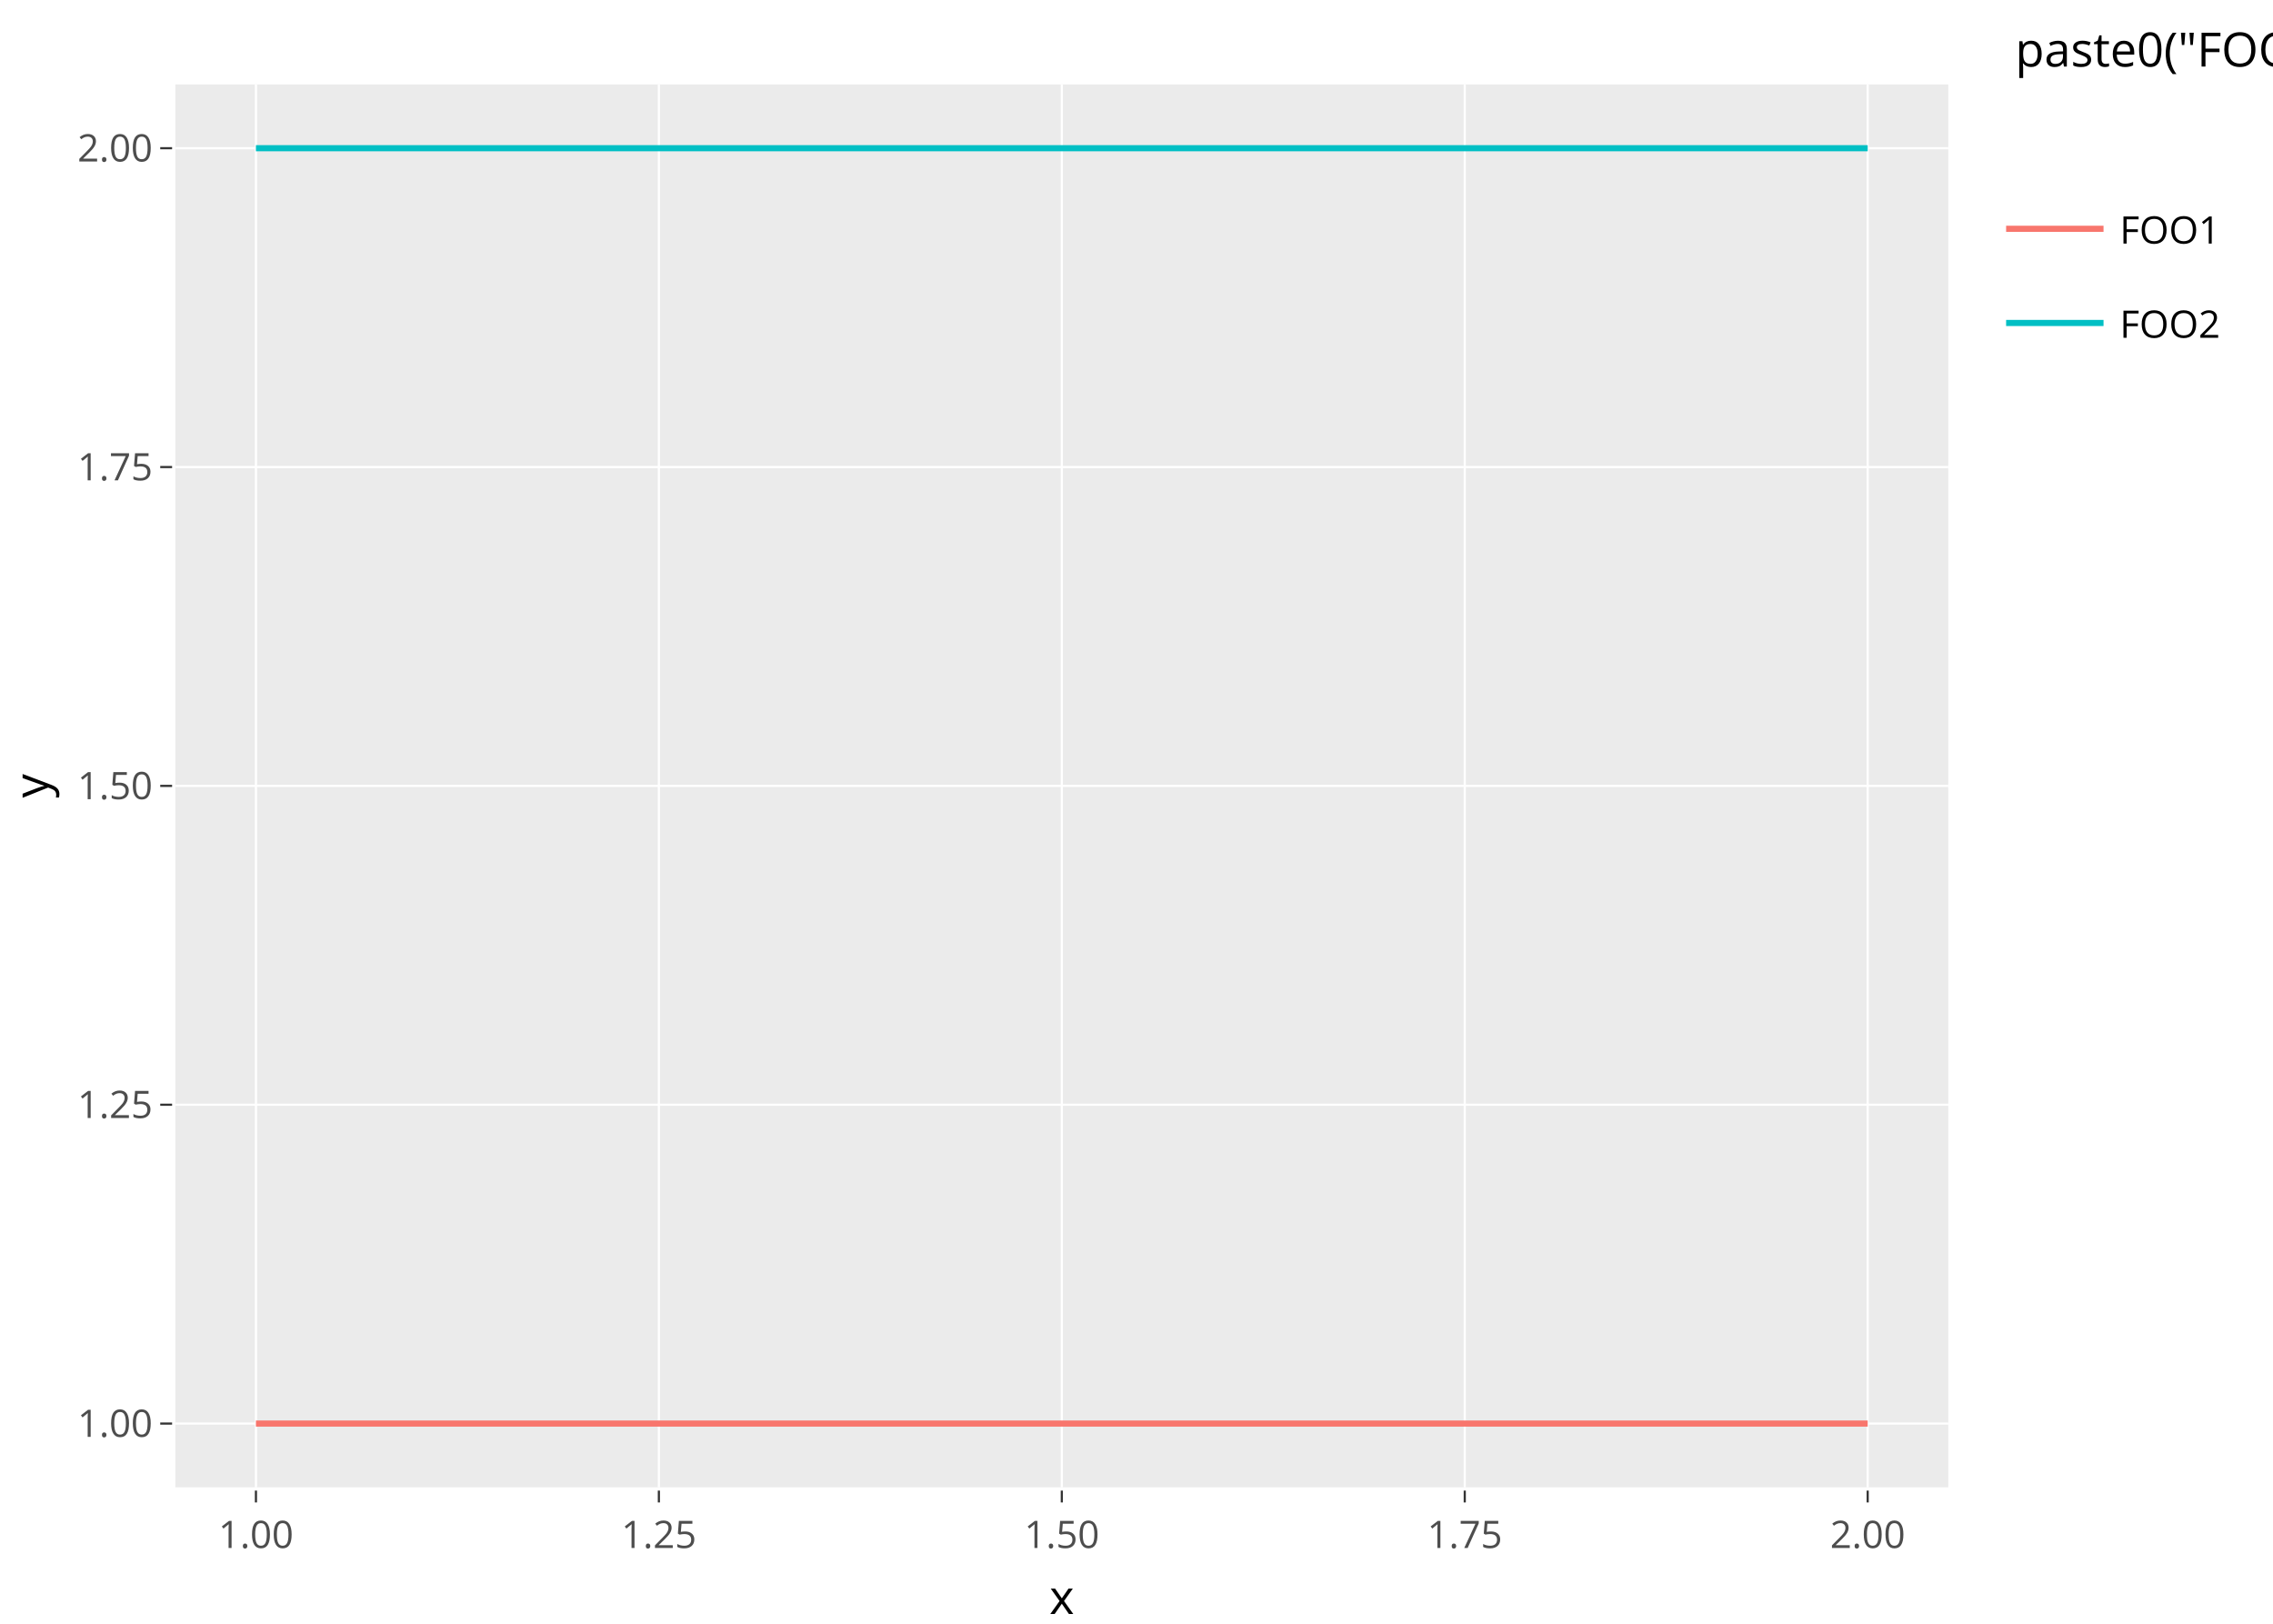
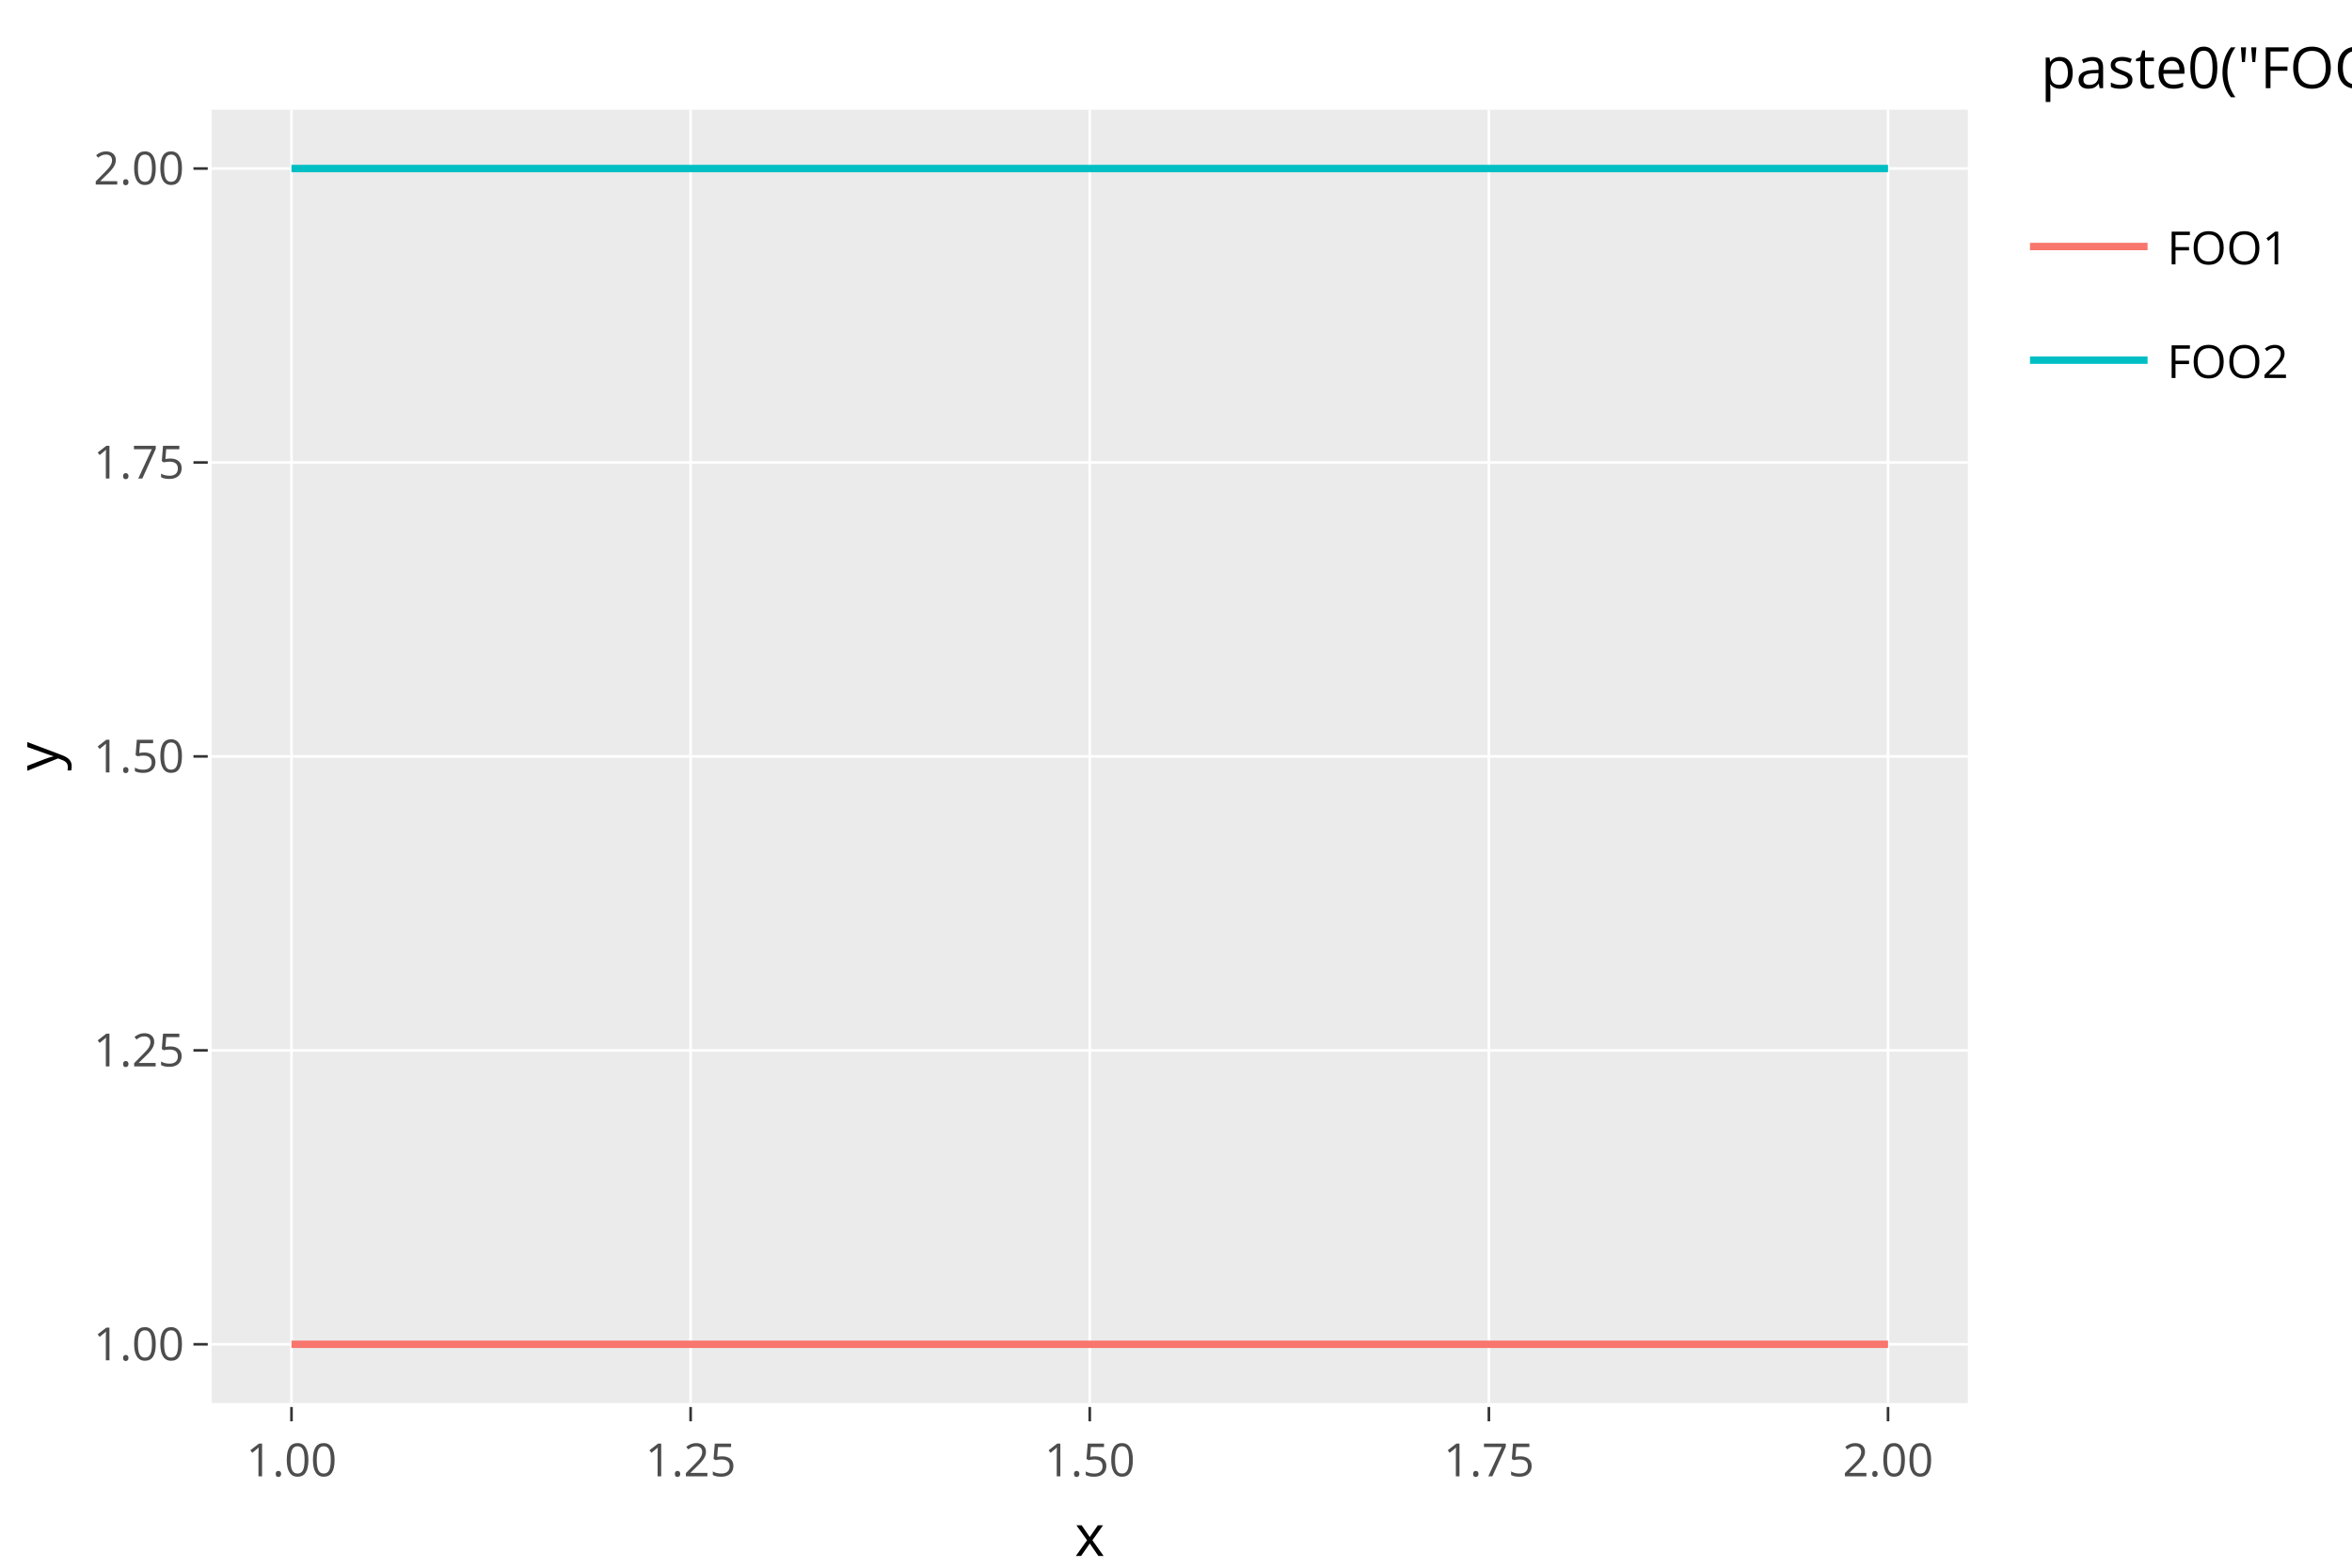
- <svg xmlns="http://www.w3.org/2000/svg" class="main-svg" width="700" height="500" viewBox="0 0 700 500">
-   <rect x="0" y="0" width="700" height="500" style="fill: rgb(255, 255, 255); fill-opacity: 1;" />
+ <svg xmlns="http://www.w3.org/2000/svg" class="main-svg" width="600" height="400" viewBox="0 0 600 400">
+   <rect x="0" y="0" width="600" height="400" style="fill: rgb(255, 255, 255); fill-opacity: 1;" />
  <defs id="defs-">
    <g class="clips">
      <clipPath id="clipxyplot" class="plotclip">
-         <rect width="546" height="432" />
+         <rect width="448" height="330" />
      </clipPath>
      <clipPath class="axesclip" id="clipx">
-         <rect x="54" y="0" width="546" height="500" />
+         <rect x="54" y="0" width="448" height="400" />
      </clipPath>
      <clipPath class="axesclip" id="clipy">
-         <rect x="0" y="26" width="700" height="432" />
+         <rect x="0" y="28" width="600" height="330" />
      </clipPath>
      <clipPath class="axesclip" id="clipxy">
-         <rect x="54" y="26" width="546" height="432" />
+         <rect x="54" y="28" width="448" height="330" />
      </clipPath>
    </g>
    <g class="gradients" />
  </defs>
  <g class="bglayer">
-     <rect class="bg" x="54" y="26" width="546" height="432" style="fill: rgb(235, 235, 235); fill-opacity: 1; stroke-width: 0;" />
+     <rect class="bg" x="54" y="28" width="448" height="330" style="fill: rgb(235, 235, 235); fill-opacity: 1; stroke-width: 0;" />
  </g>
  <g class="layer-below">
    <g class="imagelayer" />
    <g class="shapelayer" />
  </g>
  <g class="cartesianlayer">
    <g class="subplot xy">
      <g class="layer-subplot">
        <g class="shapelayer" />
        <g class="imagelayer" />
      </g>
      <g class="gridlayer">
        <g class="x">
-           <path class="xgrid crisp" d="M0,26v432" transform="translate(78.82,0)" style="stroke: rgb(255, 255, 255); stroke-opacity: 1; stroke-width: 0.664px;" />
-           <path class="xgrid crisp" d="M0,26v432" transform="translate(202.91,0)" style="stroke: rgb(255, 255, 255); stroke-opacity: 1; stroke-width: 0.664px;" />
-           <path class="xgrid crisp" d="M0,26v432" transform="translate(327,0)" style="stroke: rgb(255, 255, 255); stroke-opacity: 1; stroke-width: 0.664px;" />
-           <path class="xgrid crisp" d="M0,26v432" transform="translate(451.09,0)" style="stroke: rgb(255, 255, 255); stroke-opacity: 1; stroke-width: 0.664px;" />
-           <path class="xgrid crisp" d="M0,26v432" transform="translate(575.18,0)" style="stroke: rgb(255, 255, 255); stroke-opacity: 1; stroke-width: 0.664px;" />
+           <path class="xgrid crisp" d="M0,28v330" transform="translate(74.36,0)" style="stroke: rgb(255, 255, 255); stroke-opacity: 1; stroke-width: 0.664px;" />
+           <path class="xgrid crisp" d="M0,28v330" transform="translate(176.18,0)" style="stroke: rgb(255, 255, 255); stroke-opacity: 1; stroke-width: 0.664px;" />
+           <path class="xgrid crisp" d="M0,28v330" transform="translate(278,0)" style="stroke: rgb(255, 255, 255); stroke-opacity: 1; stroke-width: 0.664px;" />
+           <path class="xgrid crisp" d="M0,28v330" transform="translate(379.82,0)" style="stroke: rgb(255, 255, 255); stroke-opacity: 1; stroke-width: 0.664px;" />
+           <path class="xgrid crisp" d="M0,28v330" transform="translate(481.64,0)" style="stroke: rgb(255, 255, 255); stroke-opacity: 1; stroke-width: 0.664px;" />
        </g>
        <g class="y">
-           <path class="ygrid crisp" d="M54,0h546" transform="translate(0,438.36)" style="stroke: rgb(255, 255, 255); stroke-opacity: 1; stroke-width: 0.664px;" />
-           <path class="ygrid crisp" d="M54,0h546" transform="translate(0,340.18)" style="stroke: rgb(255, 255, 255); stroke-opacity: 1; stroke-width: 0.664px;" />
-           <path class="ygrid crisp" d="M54,0h546" transform="translate(0,242)" style="stroke: rgb(255, 255, 255); stroke-opacity: 1; stroke-width: 0.664px;" />
-           <path class="ygrid crisp" d="M54,0h546" transform="translate(0,143.82)" style="stroke: rgb(255, 255, 255); stroke-opacity: 1; stroke-width: 0.664px;" />
-           <path class="ygrid crisp" d="M54,0h546" transform="translate(0,45.64)" style="stroke: rgb(255, 255, 255); stroke-opacity: 1; stroke-width: 0.664px;" />
+           <path class="ygrid crisp" d="M54,0h448" transform="translate(0,343)" style="stroke: rgb(255, 255, 255); stroke-opacity: 1; stroke-width: 0.664px;" />
+           <path class="ygrid crisp" d="M54,0h448" transform="translate(0,268)" style="stroke: rgb(255, 255, 255); stroke-opacity: 1; stroke-width: 0.664px;" />
+           <path class="ygrid crisp" d="M54,0h448" transform="translate(0,193)" style="stroke: rgb(255, 255, 255); stroke-opacity: 1; stroke-width: 0.664px;" />
+           <path class="ygrid crisp" d="M54,0h448" transform="translate(0,118)" style="stroke: rgb(255, 255, 255); stroke-opacity: 1; stroke-width: 0.664px;" />
+           <path class="ygrid crisp" d="M54,0h448" transform="translate(0,43)" style="stroke: rgb(255, 255, 255); stroke-opacity: 1; stroke-width: 0.664px;" />
        </g>
      </g>
      <g class="zerolinelayer" />
      <path class="xlines-below" />
      <path class="ylines-below" />
      <g class="overlines-below" />
      <g class="xaxislayer-below" />
      <g class="yaxislayer-below" />
      <g class="overaxes-below" />
-       <g class="plot" transform="translate(54, 26)" clip-path="url(#clipxyplot)">
+       <g class="plot" transform="translate(54, 28)" clip-path="url(#clipxyplot)">
        <g class="scatterlayer mlayer">
          <g class="trace scatter trace-vdiffr-plotly-1" style="stroke-miterlimit: 2; opacity: 1;">
-             <path class="js-line" d="M24.82,412.36L521.18,412.36" style="vector-effect: non-scaling-stroke; fill: none; stroke: rgb(248, 118, 109); stroke-opacity: 1; stroke-width: 1.89px; opacity: 1;" />
+             <path class="js-line" d="M20.36,315L427.64,315" style="vector-effect: non-scaling-stroke; fill: none; stroke: rgb(248, 118, 109); stroke-opacity: 1; stroke-width: 1.89px; opacity: 1;" />
            <g class="points" />
          </g>
          <g class="trace scatter trace-vdiffr-plotly-2" style="stroke-miterlimit: 2; opacity: 1;">
-             <path class="js-line" d="M24.82,19.64L521.18,19.64" style="vector-effect: non-scaling-stroke; fill: none; stroke: rgb(0, 191, 196); stroke-opacity: 1; stroke-width: 1.89px; opacity: 1;" />
+             <path class="js-line" d="M20.36,15L427.64,15" style="vector-effect: non-scaling-stroke; fill: none; stroke: rgb(0, 191, 196); stroke-opacity: 1; stroke-width: 1.89px; opacity: 1;" />
            <g class="points" />
          </g>
        </g>
      </g>
      <g class="overplot" />
      <path class="xlines-above crisp" d="" style="fill: none; stroke-width: 1px; stroke: rgb(0, 0, 0); stroke-opacity: 0;" />
      <path class="ylines-above crisp" d="" style="fill: none; stroke-width: 1px; stroke: rgb(0, 0, 0); stroke-opacity: 0;" />
      <g class="overlines-above" />
      <g class="xaxislayer-above">
-         <path class="xtick ticks crisp" d="M0,459v3.653" transform="translate(78.82,0)" style="stroke: rgb(51, 51, 51); stroke-opacity: 1; stroke-width: 0.664px;" />
-         <path class="xtick ticks crisp" d="M0,459v3.653" transform="translate(202.91,0)" style="stroke: rgb(51, 51, 51); stroke-opacity: 1; stroke-width: 0.664px;" />
-         <path class="xtick ticks crisp" d="M0,459v3.653" transform="translate(327,0)" style="stroke: rgb(51, 51, 51); stroke-opacity: 1; stroke-width: 0.664px;" />
-         <path class="xtick ticks crisp" d="M0,459v3.653" transform="translate(451.09,0)" style="stroke: rgb(51, 51, 51); stroke-opacity: 1; stroke-width: 0.664px;" />
-         <path class="xtick ticks crisp" d="M0,459v3.653" transform="translate(575.18,0)" style="stroke: rgb(51, 51, 51); stroke-opacity: 1; stroke-width: 0.664px;" />
+         <path class="xtick ticks crisp" d="M0,359v3.653" transform="translate(74.36,0)" style="stroke: rgb(51, 51, 51); stroke-opacity: 1; stroke-width: 0.664px;" />
+         <path class="xtick ticks crisp" d="M0,359v3.653" transform="translate(176.18,0)" style="stroke: rgb(51, 51, 51); stroke-opacity: 1; stroke-width: 0.664px;" />
+         <path class="xtick ticks crisp" d="M0,359v3.653" transform="translate(278,0)" style="stroke: rgb(51, 51, 51); stroke-opacity: 1; stroke-width: 0.664px;" />
+         <path class="xtick ticks crisp" d="M0,359v3.653" transform="translate(379.82,0)" style="stroke: rgb(51, 51, 51); stroke-opacity: 1; stroke-width: 0.664px;" />
+         <path class="xtick ticks crisp" d="M0,359v3.653" transform="translate(481.64,0)" style="stroke: rgb(51, 51, 51); stroke-opacity: 1; stroke-width: 0.664px;" />
        <g class="xtick">
-           <text text-anchor="middle" x="0" y="476.68" transform="translate(78.82,0)" style="font-family: 'Open Sans', verdana, arial, sans-serif; font-size: 11.69px; fill: rgb(77, 77, 77); fill-opacity: 1; white-space: pre;">1.00</text>
+           <text text-anchor="middle" x="0" y="376.68" transform="translate(74.36,0)" style="font-family: 'Open Sans', verdana, arial, sans-serif; font-size: 11.69px; fill: rgb(77, 77, 77); fill-opacity: 1; white-space: pre;">1.00</text>
        </g>
        <g class="xtick">
-           <text text-anchor="middle" x="0" y="476.68" transform="translate(202.91,0)" style="font-family: 'Open Sans', verdana, arial, sans-serif; font-size: 11.69px; fill: rgb(77, 77, 77); fill-opacity: 1; white-space: pre;">1.25</text>
+           <text text-anchor="middle" x="0" y="376.68" transform="translate(176.18,0)" style="font-family: 'Open Sans', verdana, arial, sans-serif; font-size: 11.69px; fill: rgb(77, 77, 77); fill-opacity: 1; white-space: pre;">1.25</text>
        </g>
        <g class="xtick">
-           <text text-anchor="middle" x="0" y="476.68" transform="translate(327,0)" style="font-family: 'Open Sans', verdana, arial, sans-serif; font-size: 11.69px; fill: rgb(77, 77, 77); fill-opacity: 1; white-space: pre;">1.50</text>
+           <text text-anchor="middle" x="0" y="376.68" transform="translate(278,0)" style="font-family: 'Open Sans', verdana, arial, sans-serif; font-size: 11.69px; fill: rgb(77, 77, 77); fill-opacity: 1; white-space: pre;">1.50</text>
        </g>
        <g class="xtick">
-           <text text-anchor="middle" x="0" y="476.68" transform="translate(451.09,0)" style="font-family: 'Open Sans', verdana, arial, sans-serif; font-size: 11.69px; fill: rgb(77, 77, 77); fill-opacity: 1; white-space: pre;">1.75</text>
+           <text text-anchor="middle" x="0" y="376.68" transform="translate(379.82,0)" style="font-family: 'Open Sans', verdana, arial, sans-serif; font-size: 11.69px; fill: rgb(77, 77, 77); fill-opacity: 1; white-space: pre;">1.75</text>
        </g>
        <g class="xtick">
-           <text text-anchor="middle" x="0" y="476.68" transform="translate(575.18,0)" style="font-family: 'Open Sans', verdana, arial, sans-serif; font-size: 11.69px; fill: rgb(77, 77, 77); fill-opacity: 1; white-space: pre;">2.00</text>
+           <text text-anchor="middle" x="0" y="376.68" transform="translate(481.64,0)" style="font-family: 'Open Sans', verdana, arial, sans-serif; font-size: 11.69px; fill: rgb(77, 77, 77); fill-opacity: 1; white-space: pre;">2.00</text>
        </g>
      </g>
      <g class="yaxislayer-above">
-         <path class="ytick ticks crisp" d="M53,0h-3.653" transform="translate(0,438.36)" style="stroke: rgb(51, 51, 51); stroke-opacity: 1; stroke-width: 0.664px;" />
-         <path class="ytick ticks crisp" d="M53,0h-3.653" transform="translate(0,340.18)" style="stroke: rgb(51, 51, 51); stroke-opacity: 1; stroke-width: 0.664px;" />
-         <path class="ytick ticks crisp" d="M53,0h-3.653" transform="translate(0,242)" style="stroke: rgb(51, 51, 51); stroke-opacity: 1; stroke-width: 0.664px;" />
-         <path class="ytick ticks crisp" d="M53,0h-3.653" transform="translate(0,143.82)" style="stroke: rgb(51, 51, 51); stroke-opacity: 1; stroke-width: 0.664px;" />
-         <path class="ytick ticks crisp" d="M53,0h-3.653" transform="translate(0,45.64)" style="stroke: rgb(51, 51, 51); stroke-opacity: 1; stroke-width: 0.664px;" />
+         <path class="ytick ticks crisp" d="M53,0h-3.653" transform="translate(0,343)" style="stroke: rgb(51, 51, 51); stroke-opacity: 1; stroke-width: 0.664px;" />
+         <path class="ytick ticks crisp" d="M53,0h-3.653" transform="translate(0,268)" style="stroke: rgb(51, 51, 51); stroke-opacity: 1; stroke-width: 0.664px;" />
+         <path class="ytick ticks crisp" d="M53,0h-3.653" transform="translate(0,193)" style="stroke: rgb(51, 51, 51); stroke-opacity: 1; stroke-width: 0.664px;" />
+         <path class="ytick ticks crisp" d="M53,0h-3.653" transform="translate(0,118)" style="stroke: rgb(51, 51, 51); stroke-opacity: 1; stroke-width: 0.664px;" />
+         <path class="ytick ticks crisp" d="M53,0h-3.653" transform="translate(0,43)" style="stroke: rgb(51, 51, 51); stroke-opacity: 1; stroke-width: 0.664px;" />
        <g class="ytick">
-           <text text-anchor="end" x="47.009" y="4.091" transform="translate(0,438.36)" style="font-family: 'Open Sans', verdana, arial, sans-serif; font-size: 11.69px; fill: rgb(77, 77, 77); fill-opacity: 1; white-space: pre;">1.00</text>
+           <text text-anchor="end" x="47.009" y="4.091" transform="translate(0,343)" style="font-family: 'Open Sans', verdana, arial, sans-serif; font-size: 11.69px; fill: rgb(77, 77, 77); fill-opacity: 1; white-space: pre;">1.00</text>
        </g>
        <g class="ytick">
-           <text text-anchor="end" x="47.009" y="4.091" transform="translate(0,340.18)" style="font-family: 'Open Sans', verdana, arial, sans-serif; font-size: 11.69px; fill: rgb(77, 77, 77); fill-opacity: 1; white-space: pre;">1.25</text>
+           <text text-anchor="end" x="47.009" y="4.091" transform="translate(0,268)" style="font-family: 'Open Sans', verdana, arial, sans-serif; font-size: 11.69px; fill: rgb(77, 77, 77); fill-opacity: 1; white-space: pre;">1.25</text>
        </g>
        <g class="ytick">
-           <text text-anchor="end" x="47.009" y="4.091" transform="translate(0,242)" style="font-family: 'Open Sans', verdana, arial, sans-serif; font-size: 11.69px; fill: rgb(77, 77, 77); fill-opacity: 1; white-space: pre;">1.50</text>
+           <text text-anchor="end" x="47.009" y="4.091" transform="translate(0,193)" style="font-family: 'Open Sans', verdana, arial, sans-serif; font-size: 11.69px; fill: rgb(77, 77, 77); fill-opacity: 1; white-space: pre;">1.50</text>
        </g>
        <g class="ytick">
-           <text text-anchor="end" x="47.009" y="4.091" transform="translate(0,143.82)" style="font-family: 'Open Sans', verdana, arial, sans-serif; font-size: 11.69px; fill: rgb(77, 77, 77); fill-opacity: 1; white-space: pre;">1.75</text>
+           <text text-anchor="end" x="47.009" y="4.091" transform="translate(0,118)" style="font-family: 'Open Sans', verdana, arial, sans-serif; font-size: 11.69px; fill: rgb(77, 77, 77); fill-opacity: 1; white-space: pre;">1.75</text>
        </g>
        <g class="ytick">
-           <text text-anchor="end" x="47.009" y="4.091" transform="translate(0,45.64)" style="font-family: 'Open Sans', verdana, arial, sans-serif; font-size: 11.69px; fill: rgb(77, 77, 77); fill-opacity: 1; white-space: pre;">2.00</text>
+           <text text-anchor="end" x="47.009" y="4.091" transform="translate(0,43)" style="font-family: 'Open Sans', verdana, arial, sans-serif; font-size: 11.69px; fill: rgb(77, 77, 77); fill-opacity: 1; white-space: pre;">2.00</text>
        </g>
      </g>
      <g class="overaxes-above" />
    </g>
  </g>
  <g class="polarlayer" />
  <g class="ternarylayer" />
  <g class="geolayer" />
  <g class="pielayer" />
  <g class="glimages" />
  <defs id="topdefs-">
    <g class="clips" />
    <clipPath id="legend">
      <rect width="78.22" height="58.22" x="1.89" y="1.89" />
    </clipPath>
  </defs>
  <g class="layer-above">
    <g class="imagelayer" />
    <g class="shapelayer">
-       <path data-index="0" fill-rule="evenodd" d="M54,458H600V26H54Z" style="opacity: 1; stroke: rgb(0, 0, 0); stroke-opacity: 0; fill: rgb(0, 0, 0); fill-opacity: 0; stroke-width: 0px;" />
+       <path data-index="0" fill-rule="evenodd" d="M54,358H502V28H54Z" style="opacity: 1; stroke: rgb(0, 0, 0); stroke-opacity: 0; fill: rgb(0, 0, 0); fill-opacity: 0; stroke-width: 0px;" />
    </g>
  </g>
  <g class="infolayer">
-     <g class="legend" pointer-events="all" transform="translate(610.92, 54.06299)">
+     <g class="legend" pointer-events="all" transform="translate(510.96, 46.50677)">
      <rect class="bg" shape-rendering="crispEdges" style="stroke: rgb(0, 0, 0); stroke-opacity: 0; fill: rgb(255, 255, 255); fill-opacity: 1; stroke-width: 1.89px;" width="80.11" height="60.11" x="0.945" y="0.945" />
      <g class="scrollbox" transform="translate(0, 0)" clip-path="url(#legend)">
        <g class="groups" transform="translate(0, 0)">
          <g class="traces" transform="translate(1.889764, 16.38976)" style="opacity: 1;">
            <g class="layers" style="opacity: 1;">
              <g class="legendfill" />
              <g class="legendlines">
                <path class="js-line" d="M5,0h30" style="fill: none; stroke: rgb(248, 118, 109); stroke-opacity: 1; stroke-width: 1.89px;" />
              </g>
              <g class="legendsymbols">
                <g class="legendpoints" />
              </g>
            </g>
            <text class="legendtext user-select-none" text-anchor="start" x="40" y="4.559" style="font-family: 'Open Sans', verdana, arial, sans-serif; font-size: 11.69px; fill: rgb(0, 0, 0); fill-opacity: 1; white-space: pre;">FOO1</text>
            <rect class="legendtoggle" pointer-events="all" style="cursor: pointer; fill: rgb(0, 0, 0); fill-opacity: 0;" x="0" y="-9.5" width="122" height="19" />
          </g>
        </g>
        <g class="groups" transform="translate(0, 10)">
          <g class="traces" transform="translate(1.889764, 35.38976)" style="opacity: 1;">
            <g class="layers" style="opacity: 1;">
              <g class="legendfill" />
              <g class="legendlines">
                <path class="js-line" d="M5,0h30" style="fill: none; stroke: rgb(0, 191, 196); stroke-opacity: 1; stroke-width: 1.89px;" />
              </g>
              <g class="legendsymbols">
                <g class="legendpoints" />
              </g>
            </g>
            <text class="legendtext user-select-none" text-anchor="start" x="40" y="4.559" style="font-family: 'Open Sans', verdana, arial, sans-serif; font-size: 11.69px; fill: rgb(0, 0, 0); fill-opacity: 1; white-space: pre;">FOO2</text>
            <rect class="legendtoggle" pointer-events="all" x="0" y="-9.5" width="122" height="19" style="cursor: pointer; fill: rgb(0, 0, 0); fill-opacity: 0;" />
          </g>
        </g>
      </g>
      <rect class="scrollbar" rx="20" ry="3" width="0" height="0" style="fill: rgb(128, 139, 164); fill-opacity: 1;" x="0" y="0" />
    </g>
    <g class="g-gtitle" />
    <g class="g-xtitle" transform="translate(0,-14.83562)">
-       <text class="xtitle" x="327" y="511.836" text-anchor="middle" style="font-family: 'Open Sans', verdana, arial, sans-serif; font-size: 14.61px; fill: rgb(0, 0, 0); opacity: 1; font-weight: normal; white-space: pre;">x</text>
+       <text class="xtitle" x="278" y="411.836" text-anchor="middle" style="font-family: 'Open Sans', verdana, arial, sans-serif; font-size: 14.61px; fill: rgb(0, 0, 0); opacity: 1; font-weight: normal; white-space: pre;">x</text>
    </g>
    <g class="g-ytitle">
-       <text class="ytitle" transform="rotate(-90,14.77626,242)" x="14.776" y="242" text-anchor="middle" style="font-family: 'Open Sans', verdana, arial, sans-serif; font-size: 14.61px; fill: rgb(0, 0, 0); opacity: 1; font-weight: normal; white-space: pre;">y</text>
+       <text class="ytitle" transform="rotate(-90,14.77626,193)" x="14.776" y="193" text-anchor="middle" style="font-family: 'Open Sans', verdana, arial, sans-serif; font-size: 14.61px; fill: rgb(0, 0, 0); opacity: 1; font-weight: normal; white-space: pre;">y</text>
    </g>
    <g class="annotation" data-index="0" style="opacity: 1;">
-       <g class="annotation-text-g" transform="rotate(0,675.92,15)">
-         <g class="cursor-pointer" transform="translate(611, 4)">
+       <g class="annotation-text-g" transform="rotate(0,575.96,17)">
+         <g class="cursor-pointer" transform="translate(511, 6)">
          <rect class="bg" x="0.5" y="0.5" width="129" height="21" style="stroke-width: 1px; stroke: rgb(0, 0, 0); stroke-opacity: 0; fill: rgb(0, 0, 0); fill-opacity: 0;" />
          <text class="annotation-text" text-anchor="middle" x="65.203" y="16.5" style="font-family: 'Open Sans', verdana, arial, sans-serif; font-size: 14.612px; fill: rgb(0, 0, 0); fill-opacity: 1; white-space: pre;">paste0("FOO", y)</text>
        </g>
      </g>
    </g>
  </g>
</svg>
